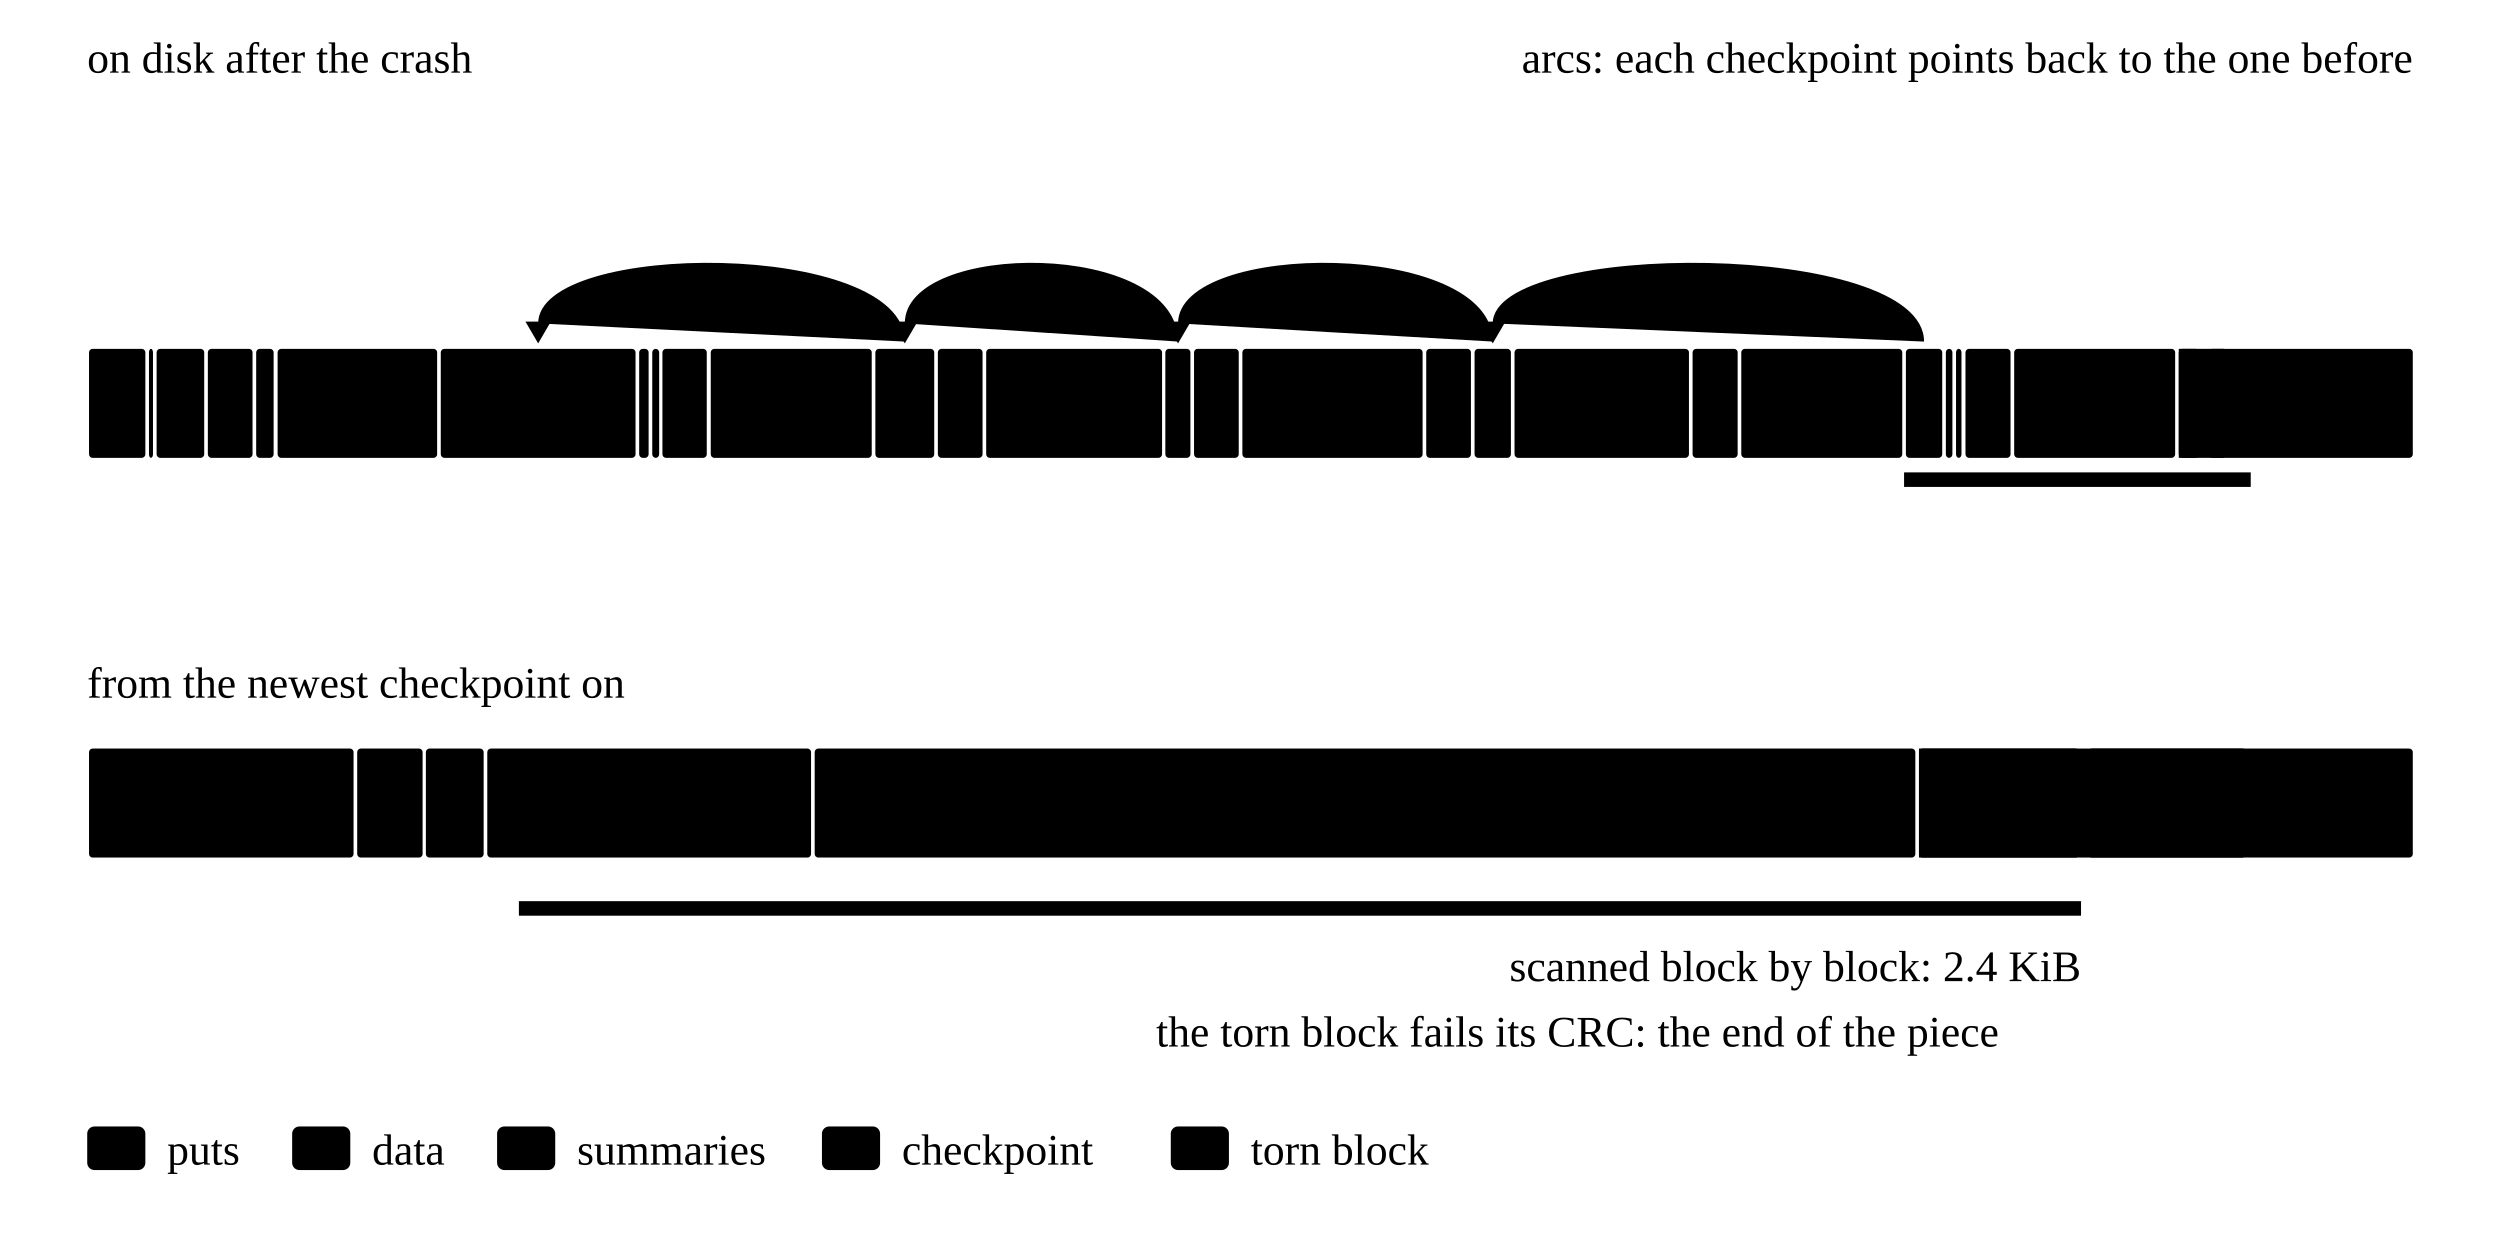
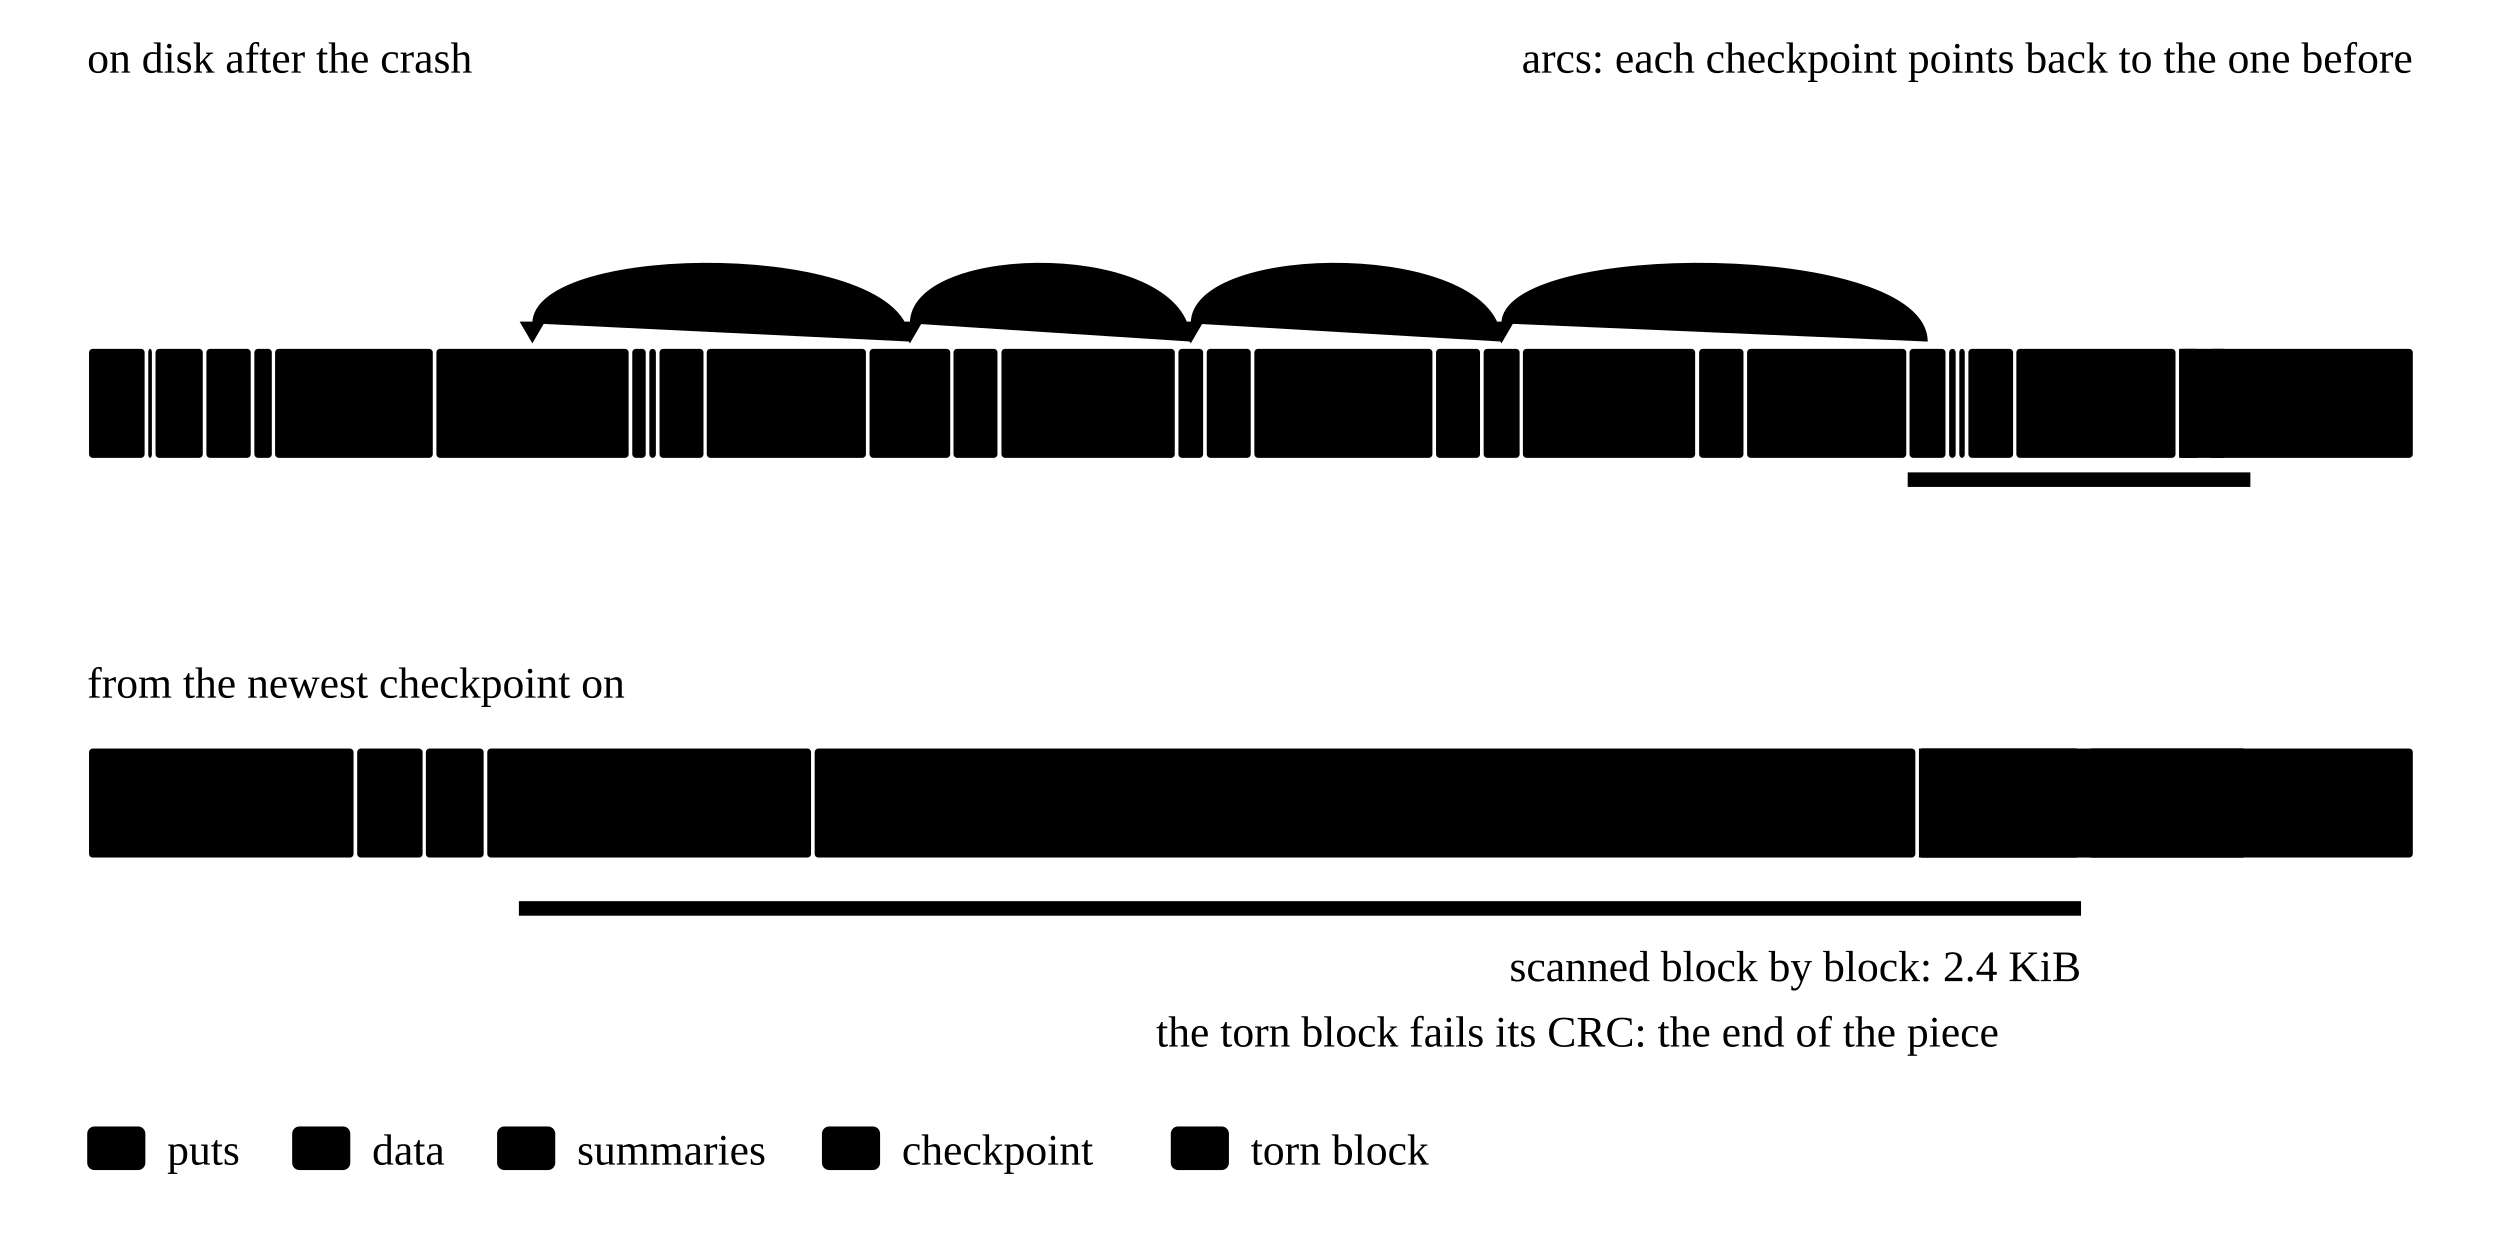
- <svg xmlns="http://www.w3.org/2000/svg" class="ww-svg" viewBox="0 0 688 342" width="688" height="342" role="img" aria-label="An unclosed piece of 21.9 KiB after a crash: it has no tail; each checkpoint points back to the one before; the reader starts at the newest checkpoint and scans the 2.4 KiB of blocks after it up to the torn block, whose CRC fails">
+ <svg xmlns="http://www.w3.org/2000/svg" class="ww-svg" viewBox="0 0 688 342" width="688" height="342" role="img" aria-label="An unclosed piece of 22.2 KiB after a crash: it has no tail; each checkpoint points back to the one before; the reader starts at the newest checkpoint and scans the 2.4 KiB of blocks after it up to the torn block, whose CRC fails">
  <text x="24.0" y="20.0" text-anchor="start" class="strong">on disk after the crash</text>
  <text x="664.0" y="20.0" text-anchor="end" class="soft small">arcs: each checkpoint points back to the one before</text>
-   <rect x="24.5" y="96.0" width="15.5" height="30.0" rx="1" class="tint-green" />
-   <rect x="41.0" y="96.0" width="1.1" height="30.0" rx="1" class="tint-purple" />
-   <rect x="43.1" y="96.0" width="13.1" height="30.0" rx="1" class="tint-purple" />
-   <rect x="57.2" y="96.0" width="12.3" height="30.0" rx="1" class="tint-blue" />
-   <rect x="70.5" y="96.0" width="4.8" height="30.0" rx="1" class="tint-purple" />
-   <rect x="76.4" y="96.0" width="43.9" height="30.0" rx="1" class="tint-blue" />
-   <rect x="121.3" y="96.0" width="53.6" height="30.0" rx="1" class="tint-amber" />
-   <rect x="175.9" y="96.0" width="2.6" height="30.0" rx="1" class="tint-purple" />
-   <rect x="179.5" y="96.0" width="1.9" height="30.0" rx="1" class="tint-purple" />
-   <rect x="182.3" y="96.0" width="12.2" height="30.0" rx="1" class="tint-blue" />
-   <rect x="195.6" y="96.0" width="44.3" height="30.0" rx="1" class="tint-blue" />
-   <rect x="240.9" y="96.0" width="16.2" height="30.0" rx="1" class="tint-amber" />
-   <rect x="258.1" y="96.0" width="12.3" height="30.0" rx="1" class="tint-blue" />
-   <rect x="271.4" y="96.0" width="48.4" height="30.0" rx="1" class="tint-blue" />
-   <rect x="320.7" y="96.0" width="6.9" height="30.0" rx="1" class="tint-amber" />
-   <rect x="328.6" y="96.0" width="12.3" height="30.0" rx="1" class="tint-blue" />
-   <rect x="341.9" y="96.0" width="49.6" height="30.0" rx="1" class="tint-blue" />
-   <rect x="392.5" y="96.0" width="12.3" height="30.0" rx="1" class="tint-blue" />
-   <rect x="405.8" y="96.0" width="10.0" height="30.0" rx="1" class="tint-amber" />
-   <rect x="416.8" y="96.0" width="48.0" height="30.0" rx="1" class="tint-blue" />
-   <rect x="465.8" y="96.0" width="12.4" height="30.0" rx="1" class="tint-blue" />
-   <rect x="479.2" y="96.0" width="44.3" height="30.0" rx="1" class="tint-blue" />
-   <rect x="524.5" y="96.0" width="10.0" height="30.0" rx="1" class="tint-amber" />
-   <rect x="535.5" y="96.0" width="1.8" height="30.0" rx="1" class="tint-purple" />
-   <rect x="538.3" y="96.0" width="1.5" height="30.0" rx="1" class="tint-blue" />
-   <rect x="540.9" y="96.0" width="12.4" height="30.0" rx="1" class="tint-blue" />
-   <rect x="554.3" y="96.0" width="44.3" height="30.0" rx="1" class="tint-blue" />
-   <path d="M599.6 96.0 h12.5 v30 h-12.5 Z" class="thin dash" />
-   <rect x="599.6" y="96.0" width="5.7" height="30.0" rx="1" class="tint-accent" />
+   <rect x="24.5" y="96.0" width="15.3" height="30.0" rx="1" class="tint-green" />
+   <rect x="40.8" y="96.0" width="1.0" height="30.0" rx="1" class="tint-purple" />
+   <rect x="42.8" y="96.0" width="13.0" height="30.0" rx="1" class="tint-purple" />
+   <rect x="56.8" y="96.0" width="12.2" height="30.0" rx="1" class="tint-blue" />
+   <rect x="70.0" y="96.0" width="4.8" height="30.0" rx="1" class="tint-purple" />
+   <rect x="75.7" y="96.0" width="43.4" height="30.0" rx="1" class="tint-blue" />
+   <rect x="120.1" y="96.0" width="52.9" height="30.0" rx="1" class="tint-amber" />
+   <rect x="174.0" y="96.0" width="3.7" height="30.0" rx="1" class="tint-purple" />
+   <rect x="178.7" y="96.0" width="1.8" height="30.0" rx="1" class="tint-purple" />
+   <rect x="181.5" y="96.0" width="12.1" height="30.0" rx="1" class="tint-blue" />
+   <rect x="194.5" y="96.0" width="43.8" height="30.0" rx="1" class="tint-blue" />
+   <rect x="239.3" y="96.0" width="22.2" height="30.0" rx="1" class="tint-amber" />
+   <rect x="262.4" y="96.0" width="12.1" height="30.0" rx="1" class="tint-blue" />
+   <rect x="275.6" y="96.0" width="47.7" height="30.0" rx="1" class="tint-blue" />
+   <rect x="324.3" y="96.0" width="6.8" height="30.0" rx="1" class="tint-amber" />
+   <rect x="332.1" y="96.0" width="12.1" height="30.0" rx="1" class="tint-blue" />
+   <rect x="345.2" y="96.0" width="49.0" height="30.0" rx="1" class="tint-blue" />
+   <rect x="395.2" y="96.0" width="12.1" height="30.0" rx="1" class="tint-blue" />
+   <rect x="408.3" y="96.0" width="9.9" height="30.0" rx="1" class="tint-amber" />
+   <rect x="419.1" y="96.0" width="47.4" height="30.0" rx="1" class="tint-blue" />
+   <rect x="467.6" y="96.0" width="12.2" height="30.0" rx="1" class="tint-blue" />
+   <rect x="480.8" y="96.0" width="43.8" height="30.0" rx="1" class="tint-blue" />
+   <rect x="525.5" y="96.0" width="9.9" height="30.0" rx="1" class="tint-amber" />
+   <rect x="536.4" y="96.0" width="1.8" height="30.0" rx="1" class="tint-purple" />
+   <rect x="539.2" y="96.0" width="1.5" height="30.0" rx="1" class="tint-blue" />
+   <rect x="541.7" y="96.0" width="12.3" height="30.0" rx="1" class="tint-blue" />
+   <rect x="554.9" y="96.0" width="43.8" height="30.0" rx="1" class="tint-blue" />
+   <path d="M599.7 96.0 h12.3 v30 h-12.3 Z" class="thin dash" />
+   <rect x="599.7" y="96.0" width="5.6" height="30.0" rx="1" class="tint-accent" />
  <rect x="607.8" y="96.0" width="56.2" height="30.0" rx="1" class="faint" />
  <text x="634.9" y="115.5" text-anchor="middle" class="soft small">no tail</text>
-   <path d="M249.0 94.0 C249.0 66.0 148.1 66.0 148.1 89.0" class="thin" />
-   <path d="M148.1 94.5 l-3.5 -6 h7 Z" class="thin head" />
-   <path d="M324.2 94.0 C324.2 66.0 249.0 66.0 249.0 89.0" class="thin" />
-   <path d="M249.0 94.5 l-3.5 -6 h7 Z" class="thin head" />
-   <path d="M410.8 94.0 C410.8 66.0 324.2 66.0 324.2 89.0" class="thin" />
-   <path d="M324.2 94.5 l-3.5 -6 h7 Z" class="thin head" />
-   <path d="M529.5 94.0 C529.5 66.0 410.8 66.0 410.8 89.0" class="thin" />
-   <path d="M410.8 94.5 l-3.5 -6 h7 Z" class="thin head" />
-   <path d="M524.0 130.0 v4 H619.4 v-4" class="thin" />
-   <path d="M524.0 136.0 L24.0 172.0 M619.4 136.0 L664.0 172.0" class="thin dash" />
+   <path d="M250.4 94.0 C250.4 66.0 146.5 66.0 146.5 89.0" class="thin" />
+   <path d="M146.5 94.5 l-3.5 -6 h7 Z" class="thin head" />
+   <path d="M327.7 94.0 C327.7 66.0 250.4 66.0 250.4 89.0" class="thin" />
+   <path d="M250.4 94.5 l-3.5 -6 h7 Z" class="thin head" />
+   <path d="M413.2 94.0 C413.2 66.0 327.7 66.0 327.7 89.0" class="thin" />
+   <path d="M327.7 94.5 l-3.5 -6 h7 Z" class="thin head" />
+   <path d="M530.5 94.0 C530.5 66.0 413.2 66.0 413.2 89.0" class="thin" />
+   <path d="M413.2 94.5 l-3.5 -6 h7 Z" class="thin head" />
+   <path d="M525.0 130.0 v4 H619.3 v-4" class="thin" />
+   <path d="M525.0 136.0 L24.0 172.0 M619.3 136.0 L664.0 172.0" class="thin dash" />
  <text x="24.0" y="192.0" text-anchor="start" class="small">from the newest checkpoint on</text>
  <rect x="24.5" y="206.0" width="72.8" height="30.0" rx="1" class="tint-amber" />
  <text x="60.9" y="225.5" text-anchor="middle" class="small">checkpoint</text>
  <rect x="98.3" y="206.0" width="18.0" height="30.0" rx="1" class="tint-purple" />
  <rect x="117.2" y="206.0" width="15.9" height="30.0" rx="1" class="tint-blue" />
  <rect x="134.1" y="206.0" width="89.1" height="30.0" rx="1" class="tint-blue" />
  <text x="178.7" y="225.5" text-anchor="middle" class="small">frames</text>
  <rect x="224.2" y="206.0" width="302.9" height="30.0" rx="1" class="tint-blue" />
  <text x="375.7" y="225.5" text-anchor="middle" class="small">samples</text>
  <path d="M528.1 206.0 h89.3 v30 h-89.3 Z" class="thin dash" />
  <rect x="528.1" y="206.0" width="44.1" height="30.0" rx="1" class="tint-accent" />
  <text x="550.1" y="225.5" text-anchor="middle" class="small">torn</text>
  <rect x="574.7" y="206.0" width="89.3" height="30.0" rx="1" class="faint" />
  <path d="M142.8 248.0 v4 H572.7 v-4" class="thin" />
  <text x="572.7" y="270.0" text-anchor="end" class="small">scanned block by block: 2.4 KiB</text>
  <text x="550.1" y="288.0" text-anchor="end" class="accent small">the torn block fails its CRC: the end of the piece</text>
  <rect x="24.0" y="310.0" width="16.0" height="12.0" rx="2" class="tint-purple" />
  <text x="46.0" y="320.5" text-anchor="start" class="small">puts</text>
  <rect x="80.4" y="310.0" width="16.0" height="12.0" rx="2" class="tint-blue" />
  <text x="102.4" y="320.5" text-anchor="start" class="small">data</text>
  <rect x="136.8" y="310.0" width="16.0" height="12.0" rx="2" class="tint-teal" />
  <text x="158.8" y="320.5" text-anchor="start" class="small">summaries</text>
  <rect x="226.2" y="310.0" width="16.0" height="12.0" rx="2" class="tint-amber" />
  <text x="248.2" y="320.5" text-anchor="start" class="small">checkpoint</text>
  <rect x="322.2" y="310.0" width="16.0" height="12.0" rx="2" class="tint-accent" />
  <text x="344.2" y="320.5" text-anchor="start" class="small">torn block</text>
</svg>
